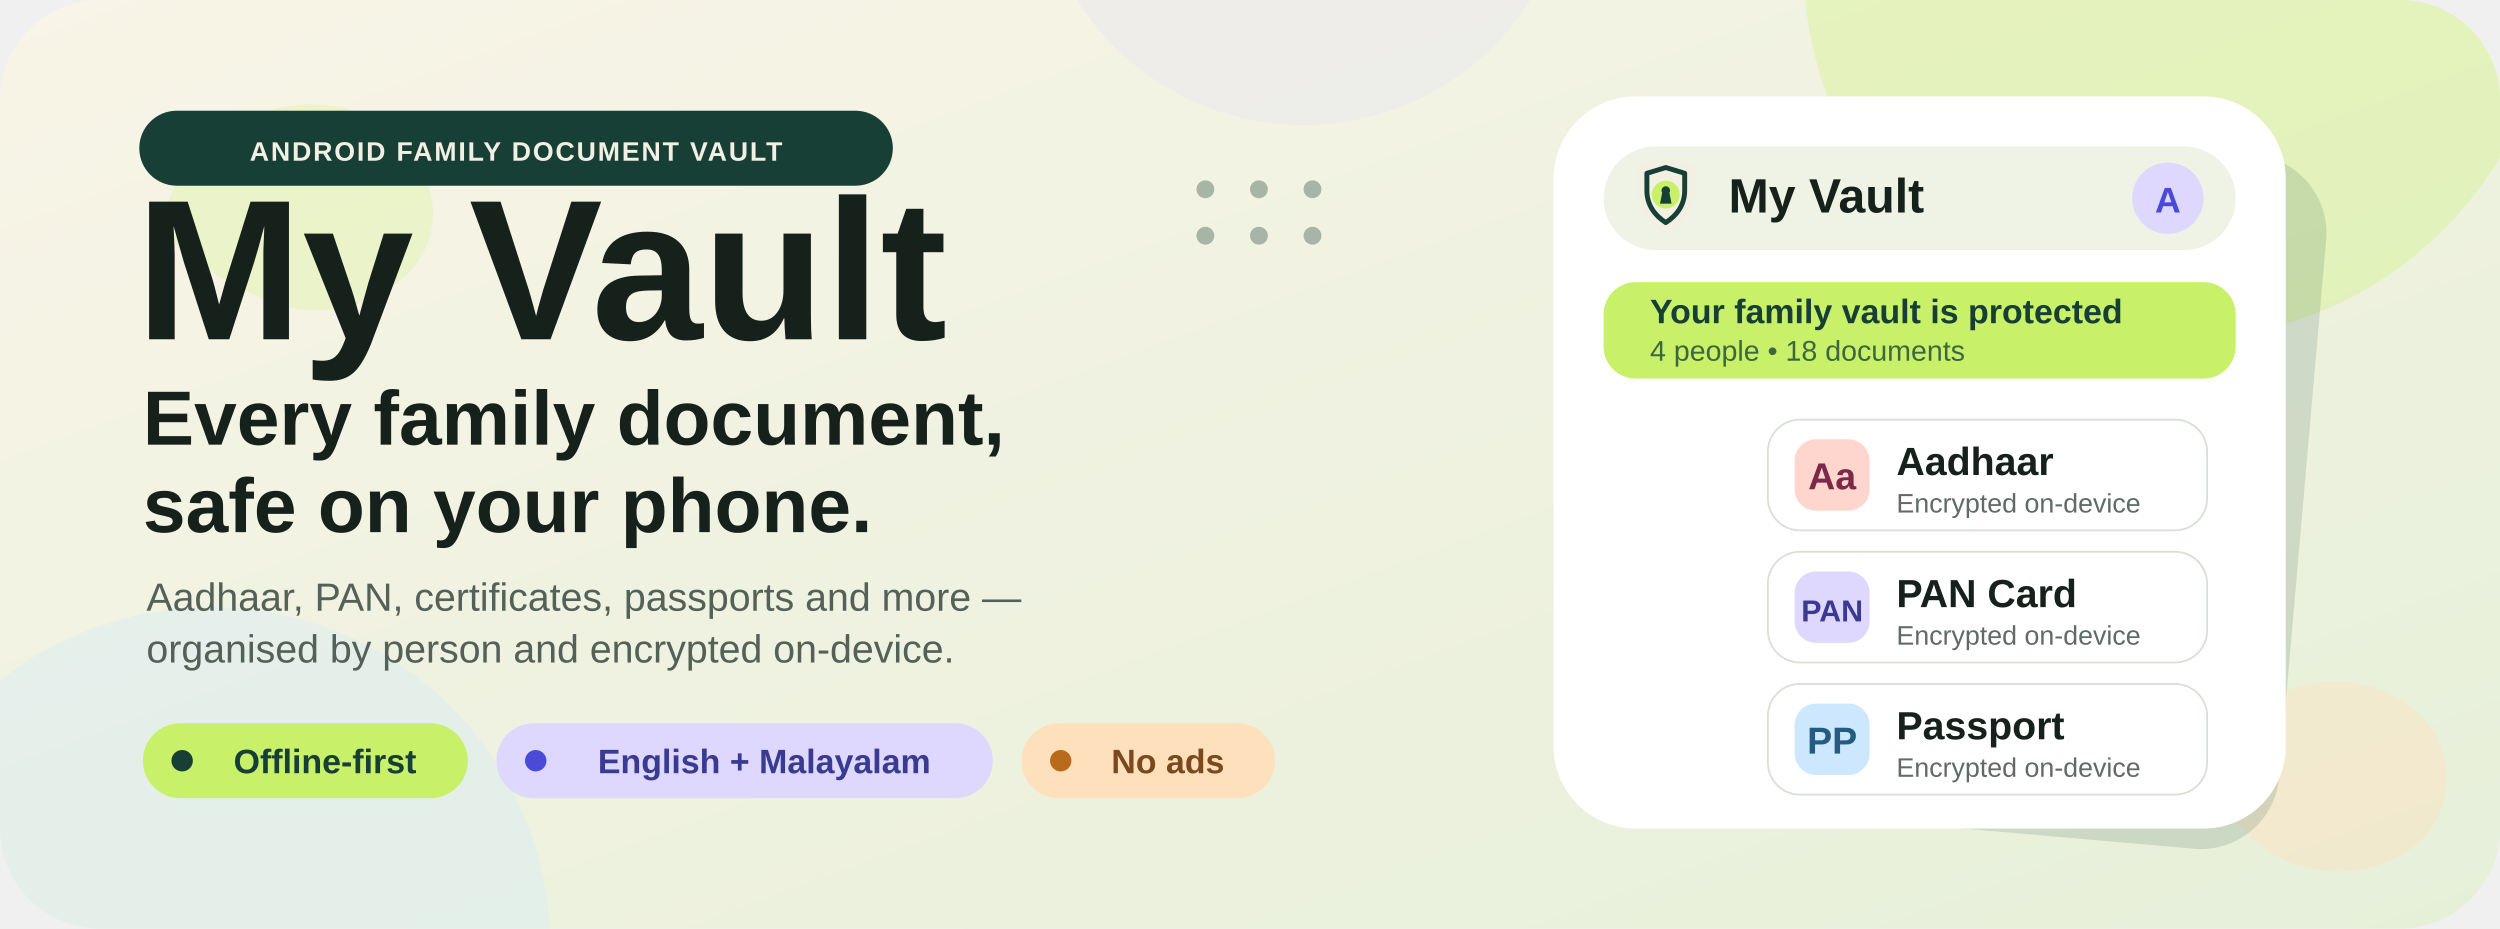
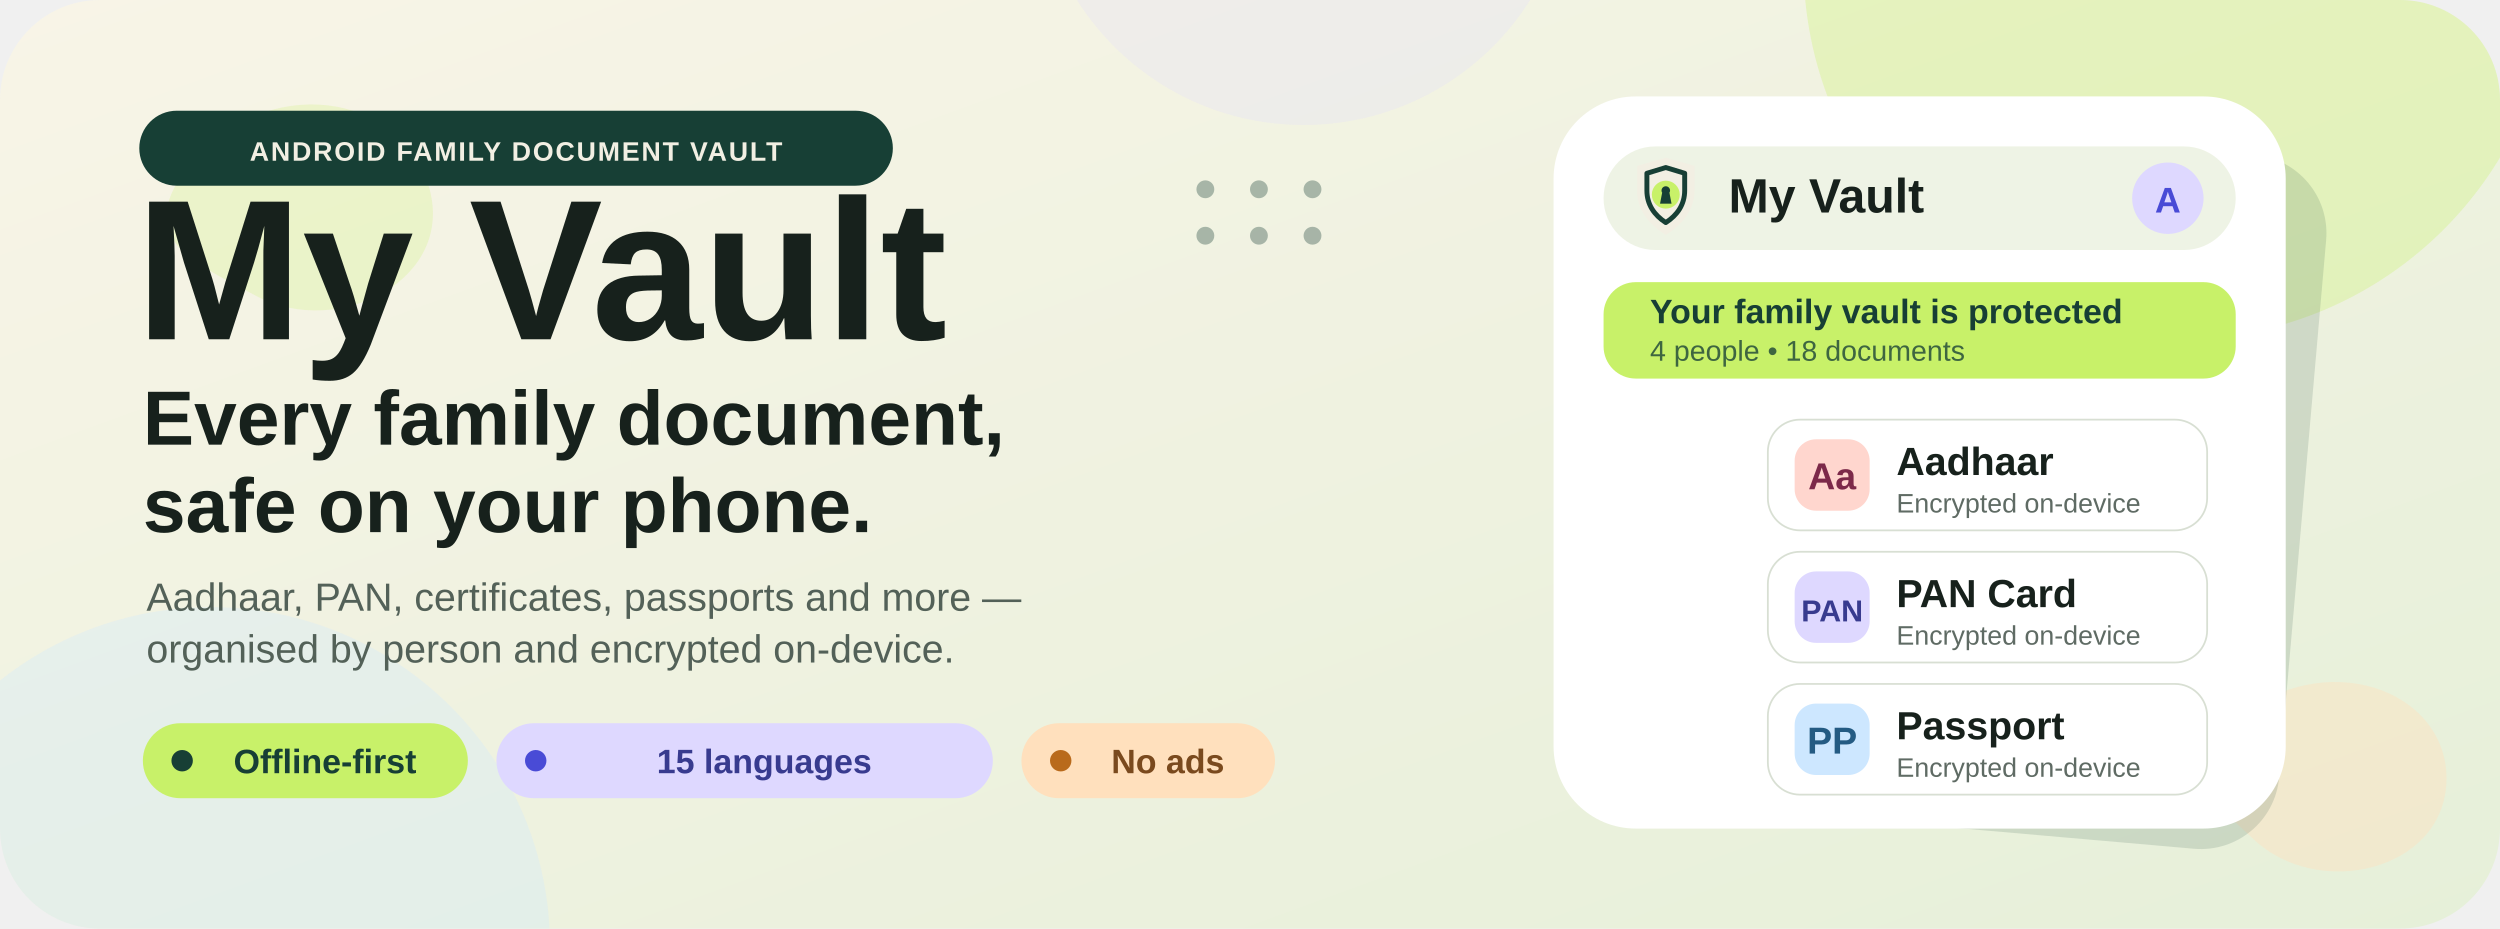
<svg xmlns="http://www.w3.org/2000/svg" width="1400" height="520" viewBox="0 0 1400 520" role="img" aria-labelledby="title desc">
  <defs>
    <linearGradient id="bg" x1="0" y1="0" x2="1" y2="1">
      <stop offset="0" stop-color="#F8F4E7" />
      <stop offset="1" stop-color="#E6F0D9" />
    </linearGradient>
    <clipPath id="clip">
      <rect width="1400" height="520" rx="56" />
    </clipPath>
  </defs>
  <rect width="1400" height="520" rx="56" fill="url(#bg)" />
  <g clip-path="url(#clip)">
    <circle cx="1220" cy="-20" r="210" fill="#C8F169" opacity="0.3" />
    <circle cx="118" cy="530" r="190" fill="#CDE7FF" opacity="0.3" />
    <circle cx="730" cy="-80" r="150" fill="#DED8FF" opacity="0.24" />
    <path d="M106 92 C150 40 224 52 240 104 C256 156 190 190 144 166 C102 144 76 132 106 92Z" fill="#C8F169" opacity="0.22" />
    <path d="M1250 405 C1300 360 1372 386 1370 438 C1368 488 1298 504 1262 470 C1232 442 1218 430 1250 405Z" fill="#FFE0BD" opacity="0.42" />
    <g opacity="0.34" fill="#173F35">
      <circle cx="675" cy="106" r="5" />
      <circle cx="705" cy="106" r="5" />
      <circle cx="735" cy="106" r="5" />
      <circle cx="675" cy="132" r="5" />
      <circle cx="705" cy="132" r="5" />
      <circle cx="735" cy="132" r="5" />
    </g>
    <g transform="rotate(5 1085 270)">
      <rect x="900" y="72" width="390" height="390" rx="44" fill="#173F35" opacity="0.14" />
    </g>
    <rect x="870" y="54" width="410" height="410" rx="46" fill="#FFFFFF" />
    <rect x="898" y="82" width="354" height="58" rx="29" fill="#EEF3E5" />
    <g transform="translate(908 86) scale(0.46)" opacity="1">
      <path d="M54 5 L89 15 V45 C89 68 75 86 54 99 C33 86 19 68 19 45 V15 Z" fill="#F2EFE3" />
      <path d="M54 17 L77 24 V45 C77 62 68 75 54 84 C40 75 31 62 31 45 V24 Z" fill="none" stroke="#173F35" stroke-width="6" stroke-linejoin="round" />
      <circle cx="54" cy="50" r="17" fill="#C8F169" />
      <circle cx="54" cy="45" r="5.2" fill="#173F35" />
      <path d="M49.5 48 H58.5 L61 61 H47 Z" fill="#173F35" />
    </g>
    <text x="968" y="119" font-family="Arial, Helvetica, sans-serif" font-size="27" font-weight="800" fill="#17211C" text-anchor="start" opacity="1">My Vault</text>
    <circle cx="1214" cy="111" r="20" fill="#DED8FF" />
    <text x="1214" y="119" font-family="Arial, Helvetica, sans-serif" font-size="20" font-weight="800" fill="#494BD6" text-anchor="middle" opacity="1">A</text>
    <rect x="898" y="158" width="354" height="54" rx="18" fill="#C8F169" />
    <text x="924" y="181" font-family="Arial, Helvetica, sans-serif" font-size="19" font-weight="800" fill="#173F35" text-anchor="start" opacity="1">Your family vault is protected</text>
    <text x="924" y="202" font-family="Arial, Helvetica, sans-serif" font-size="16" font-weight="400" fill="#173F35" text-anchor="start" opacity="0.78">4 people  •  18 documents</text>
    <rect x="990" y="235" width="246" height="62" rx="18" fill="#FFFFFF" stroke="#D8DFD3" />
    <rect x="1005" y="246" width="42" height="40" rx="12" fill="#FFD6CE" />
    <text x="1026" y="274" font-family="Arial, Helvetica, sans-serif" font-size="21" font-weight="800" fill="#7C2949" text-anchor="middle" opacity="1">Aa</text>
    <text x="1062" y="266" font-family="Arial, Helvetica, sans-serif" font-size="22" font-weight="800" fill="#17211C" text-anchor="start" opacity="1">Aadhaar</text>
    <text x="1062" y="287" font-family="Arial, Helvetica, sans-serif" font-size="15" font-weight="400" fill="#5F6B64" text-anchor="start" opacity="1">Encrypted on-device</text>
    <rect x="990" y="309" width="246" height="62" rx="18" fill="#FFFFFF" stroke="#D8DFD3" />
    <rect x="1005" y="320" width="42" height="40" rx="12" fill="#DED8FF" />
    <text x="1026" y="348" font-family="Arial, Helvetica, sans-serif" font-size="17" font-weight="800" fill="#383B8F" text-anchor="middle" opacity="1">PAN</text>
    <text x="1062" y="340" font-family="Arial, Helvetica, sans-serif" font-size="22" font-weight="800" fill="#17211C" text-anchor="start" opacity="1">PAN Card</text>
    <text x="1062" y="361" font-family="Arial, Helvetica, sans-serif" font-size="15" font-weight="400" fill="#5F6B64" text-anchor="start" opacity="1">Encrypted on-device</text>
    <rect x="990" y="383" width="246" height="62" rx="18" fill="#FFFFFF" stroke="#D8DFD3" />
    <rect x="1005" y="394" width="42" height="40" rx="12" fill="#CDE7FF" />
    <text x="1026" y="422" font-family="Arial, Helvetica, sans-serif" font-size="21" font-weight="800" fill="#245B83" text-anchor="middle" opacity="1">PP</text>
    <text x="1062" y="414" font-family="Arial, Helvetica, sans-serif" font-size="22" font-weight="800" fill="#17211C" text-anchor="start" opacity="1">Passport</text>
    <text x="1062" y="435" font-family="Arial, Helvetica, sans-serif" font-size="15" font-weight="400" fill="#5F6B64" text-anchor="start" opacity="1">Encrypted on-device</text>
    <rect x="78" y="62" width="422" height="42" rx="21" fill="#173F35" />
    <text x="289" y="90" font-family="Arial, Helvetica, sans-serif" font-size="15" font-weight="800" fill="#F2EFE3" text-anchor="middle" opacity="1" letter-spacing="1">ANDROID FAMILY DOCUMENT VAULT</text>
    <text x="76" y="190" font-family="Arial, Helvetica, sans-serif" font-size="112" font-weight="900" fill="#17211C" text-anchor="start" opacity="1">My Vault</text>
    <text x="80" y="249" font-family="Arial, Helvetica, sans-serif" font-size="43" font-weight="800" fill="#17211C" text-anchor="start" opacity="1">Every family document,</text>
    <text x="80" y="298" font-family="Arial, Helvetica, sans-serif" font-size="43" font-weight="800" fill="#17211C" text-anchor="start" opacity="1">safe on your phone.</text>
    <text x="82" y="342" font-family="Arial, Helvetica, sans-serif" font-size="22" font-weight="400" fill="#536158" text-anchor="start" opacity="1">Aadhaar, PAN, certificates, passports and more —</text>
    <text x="82" y="371" font-family="Arial, Helvetica, sans-serif" font-size="22" font-weight="400" fill="#536158" text-anchor="start" opacity="1">organised by person and encrypted on-device.</text>
    <g>
      <rect x="80" y="405" width="182" height="42" rx="21.0" fill="#C8F169" />
      <circle cx="102" cy="426.0" r="6" fill="#173F35" />
      <text x="182.0" y="433.0" font-family="Arial, Helvetica, sans-serif" font-size="19" font-weight="700" fill="#173F35" text-anchor="middle" opacity="1">Offline-first</text>
    </g>
    <g>
      <rect x="278" y="405" width="278" height="42" rx="21.0" fill="#DED8FF" />
      <circle cx="300" cy="426.0" r="6" fill="#494BD6" />
-       <text x="428.0" y="433.0" font-family="Arial, Helvetica, sans-serif" font-size="19" font-weight="700" fill="#383B8F" text-anchor="middle" opacity="1">English + Malayalam</text>
+       <text x="428.0" y="433.0" font-family="Arial, Helvetica, sans-serif" font-size="19" font-weight="700" fill="#383B8F" text-anchor="middle" opacity="1">15 languages</text>
    </g>
    <g>
      <rect x="572" y="405" width="142" height="42" rx="21.0" fill="#FFE0BD" />
      <circle cx="594" cy="426.0" r="6" fill="#B96A1B" />
      <text x="654.0" y="433.0" font-family="Arial, Helvetica, sans-serif" font-size="19" font-weight="700" fill="#7A4A1E" text-anchor="middle" opacity="1">No ads</text>
    </g>
  </g>
</svg>
